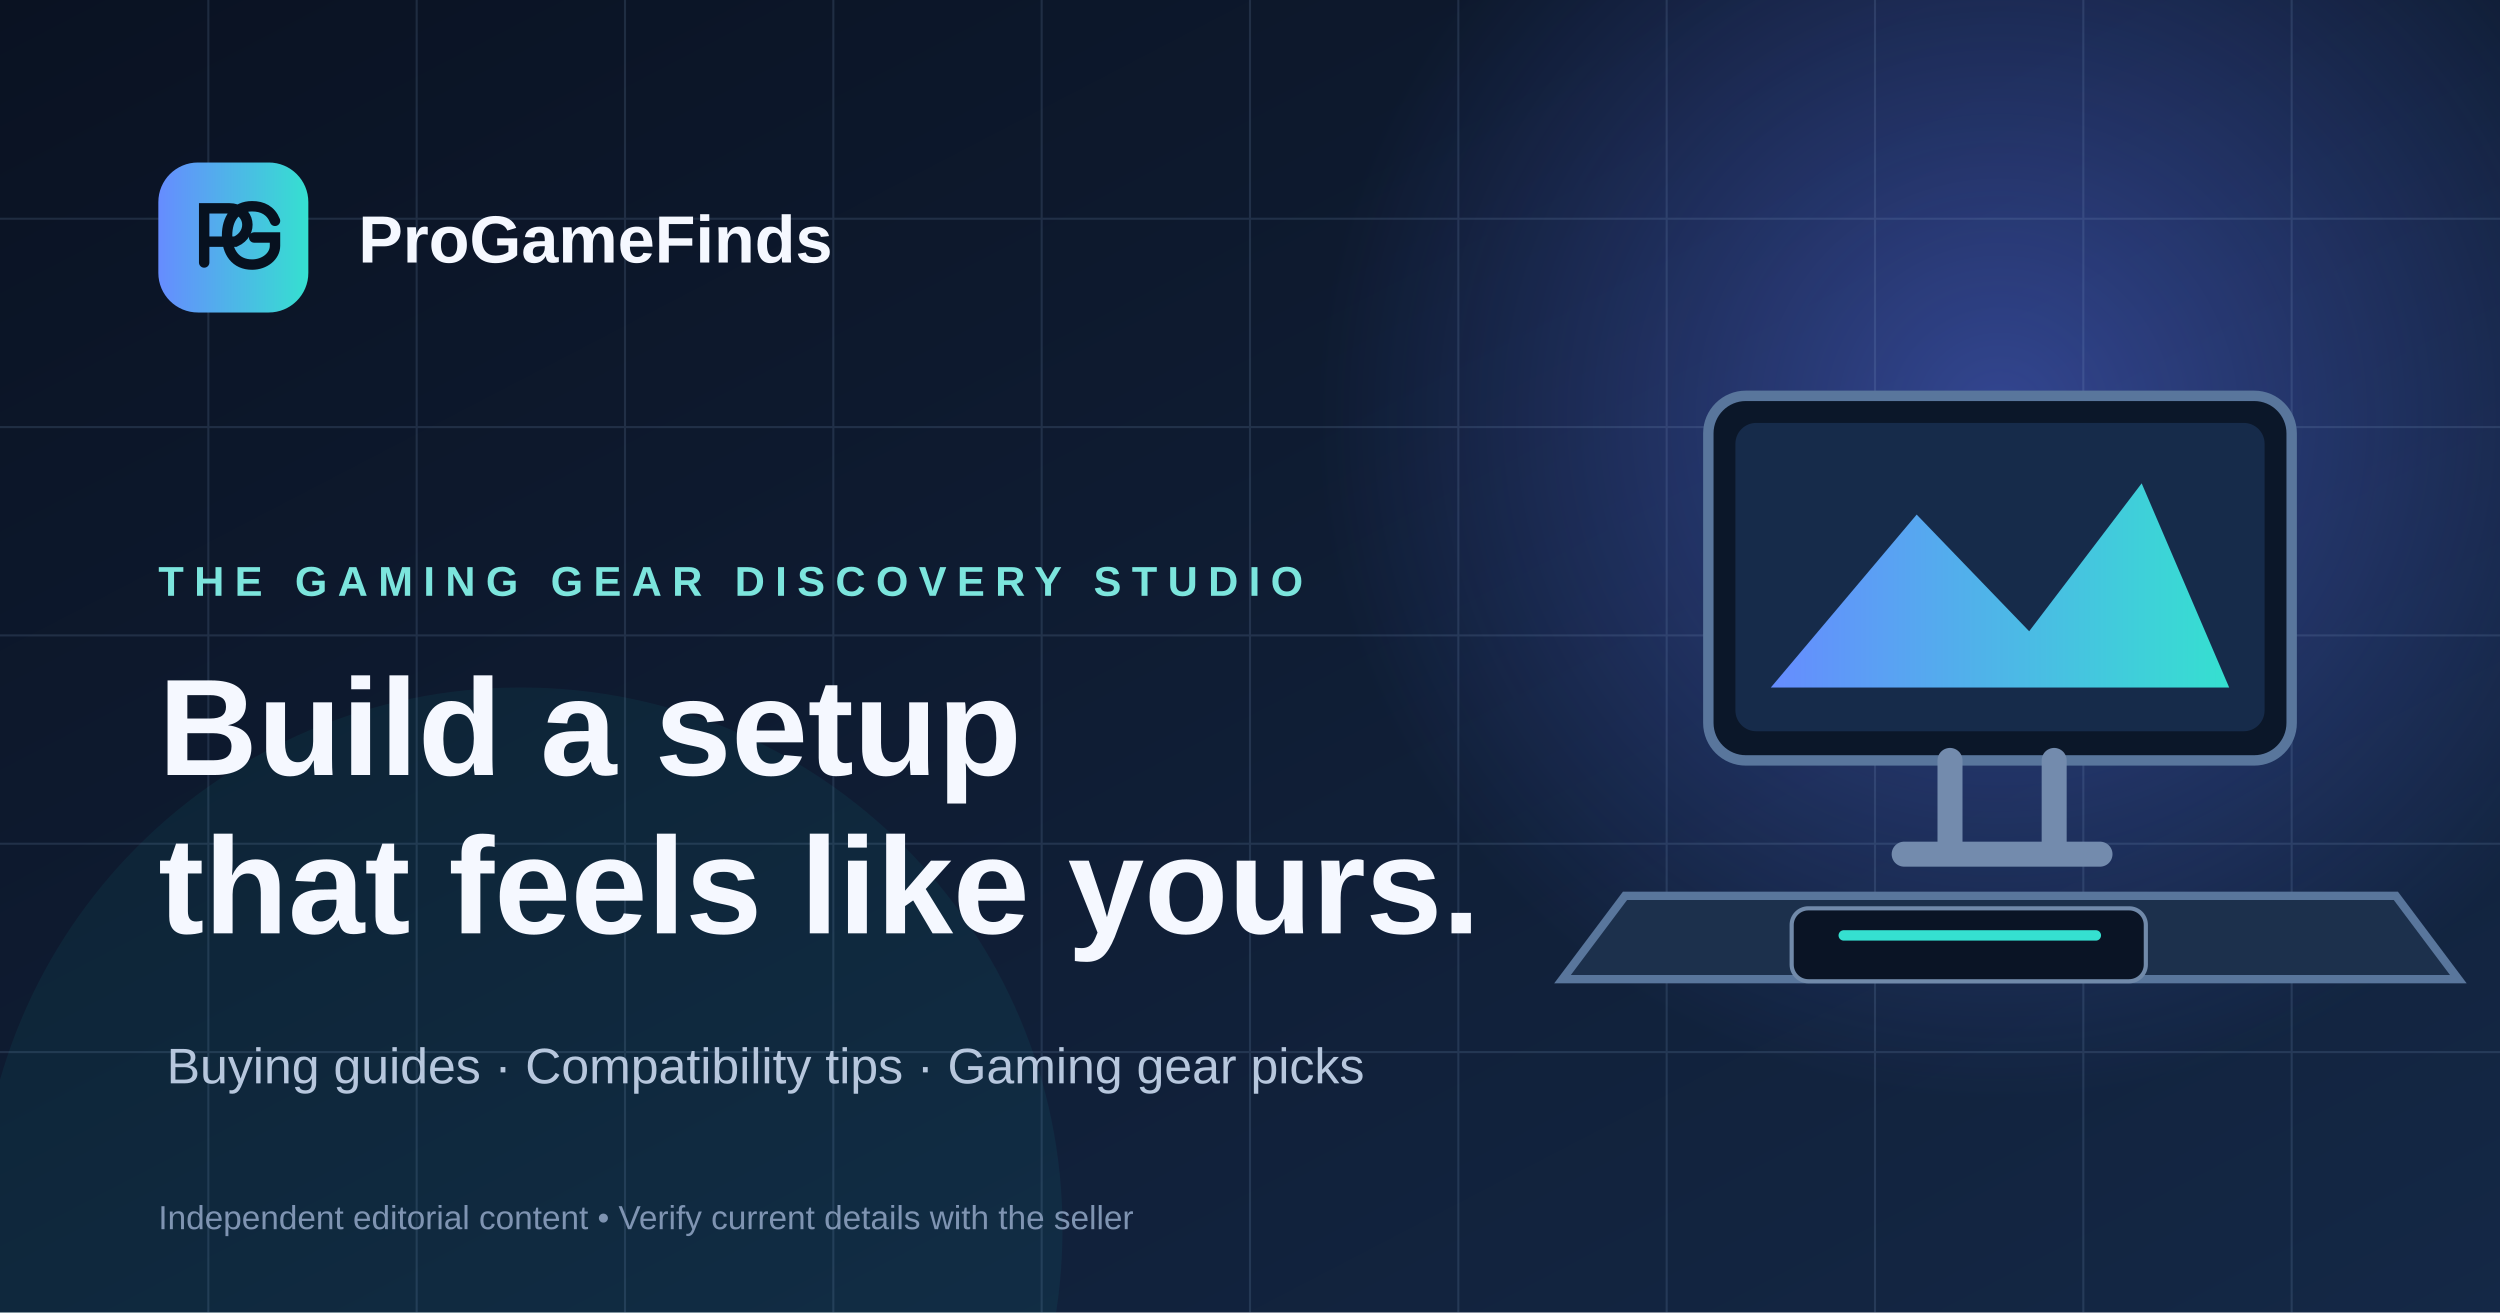
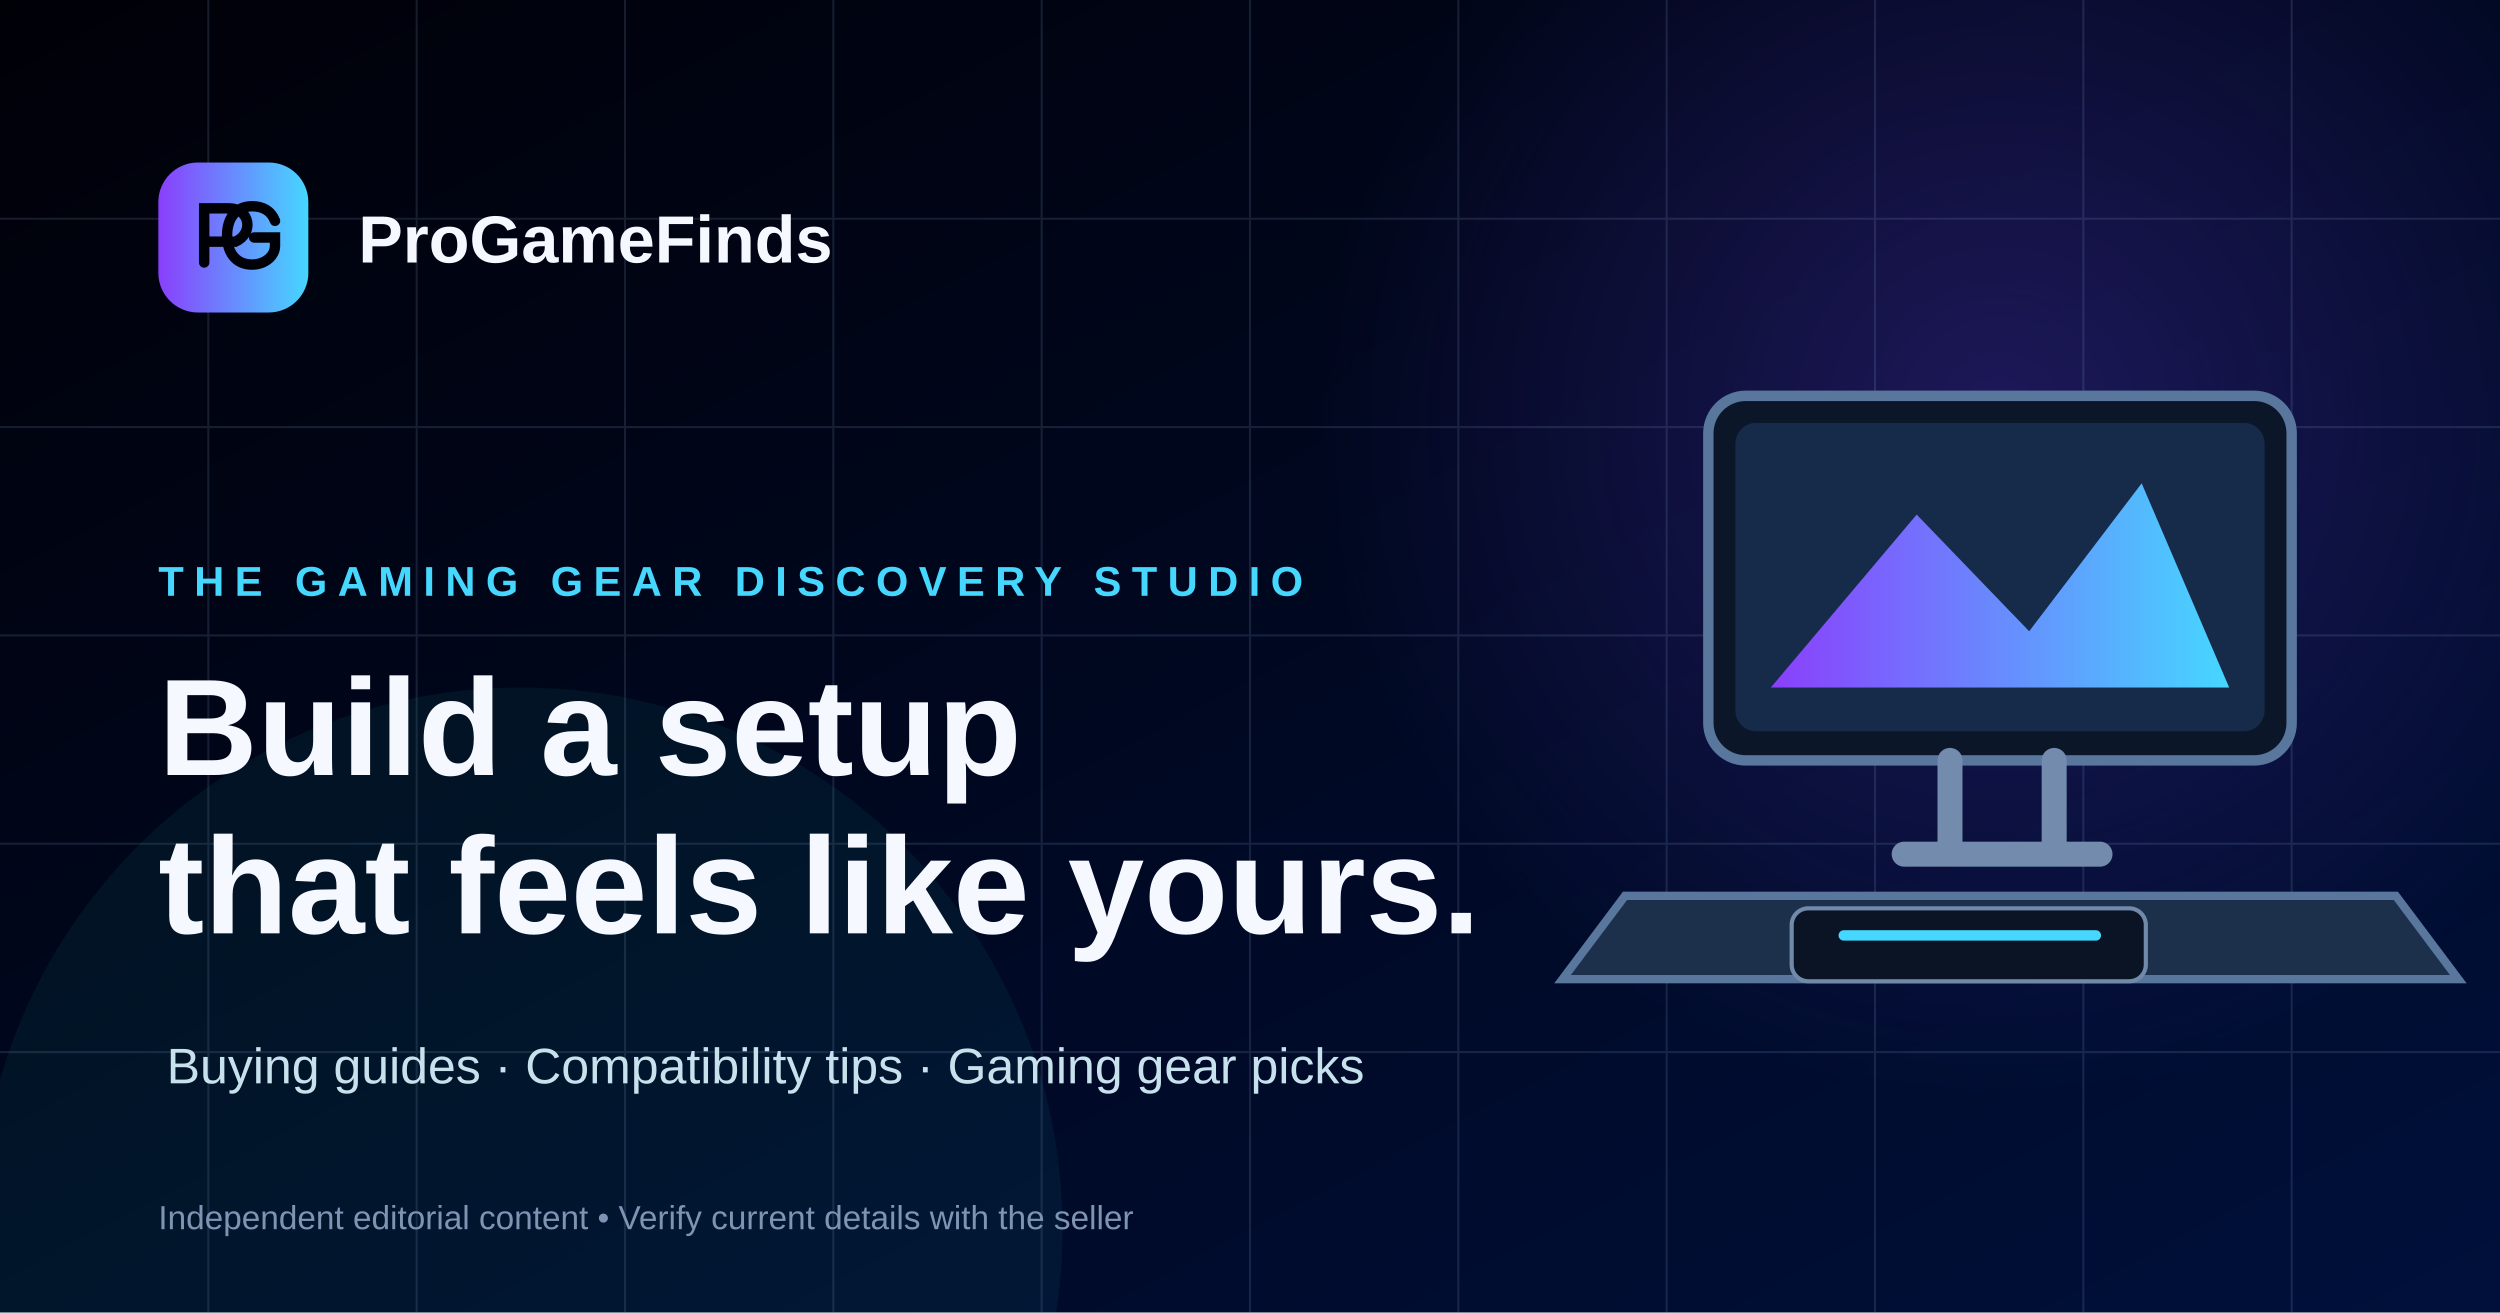
<svg xmlns="http://www.w3.org/2000/svg" width="1200" height="630" viewBox="0 0 1200 630">
  <defs>
    <linearGradient id="bg" x1="0" y1="0" x2="1" y2="1">
-       <stop stop-color="#0a1222" />
-       <stop offset="1" stop-color="#142846" />
+       <stop stop-color="#000007" />
+       <stop offset="1" stop-color="#00103B" />
    </linearGradient>
    <linearGradient id="a">
-       <stop stop-color="#668cff" />
-       <stop offset="1" stop-color="#35e0d0" />
+       <stop stop-color="#8A3FFC" />
+       <stop offset="1" stop-color="#46D7FF" />
    </linearGradient>
    <radialGradient id="glow">
-       <stop stop-color="#5e76ff" stop-opacity=".45" />
-       <stop offset="1" stop-color="#5e76ff" stop-opacity="0" />
+       <stop stop-color="#412B9B" stop-opacity=".45" />
+       <stop offset="1" stop-color="#412B9B" stop-opacity="0" />
    </radialGradient>
  </defs>
  <rect width="1200" height="630" fill="url(#bg)" />
  <circle cx="960" cy="200" r="330" fill="url(#glow)" />
  <circle cx="250" cy="590" r="260" fill="#17d9d2" opacity=".06" />
  <g opacity=".16" stroke="#8aa9d3">
    <path d="M0 105H1200M0 205H1200M0 305H1200M0 405H1200M0 505H1200" />
    <path d="M100 0V630M200 0V630M300 0V630M400 0V630M500 0V630M600 0V630M700 0V630M800 0V630M900 0V630M1000 0V630M1100 0V630" />
  </g>
  <rect x="76" y="78" width="72" height="72" rx="19" fill="url(#a)" />
-   <path d="M98 126V100h12c10 0 12 12 3 16H98M132 106c-2-5-6-7-11-7-8 0-12 6-12 14s4 14 12 14c6 0 11-4 11-9v-4h-10" fill="none" stroke="#07111f" stroke-width="5" stroke-linecap="round" />
+   <path d="M98 126V100h12c10 0 12 12 3 16H98M132 106c-2-5-6-7-11-7-8 0-12 6-12 14s4 14 12 14c6 0 11-4 11-9v-4h-10" fill="none" stroke="#000007" stroke-width="5" stroke-linecap="round" />
  <text x="172" y="126" fill="#f5f8ff" font-family="Arial,sans-serif" font-size="32" font-weight="700">ProGameFinds</text>
-   <text x="76" y="286" fill="#7ce5dd" font-family="Arial,sans-serif" font-size="20" font-weight="700" letter-spacing="5">THE GAMING GEAR DISCOVERY STUDIO</text>
+   <text x="76" y="286" fill="#46D7FF" font-family="Arial,sans-serif" font-size="20" font-weight="700" letter-spacing="5">THE GAMING GEAR DISCOVERY STUDIO</text>
  <text x="76" y="372" fill="#f5f8ff" font-family="Arial,sans-serif" font-size="66" font-weight="700">Build a setup</text>
  <text x="76" y="448" fill="#f5f8ff" font-family="Arial,sans-serif" font-size="66" font-weight="700">that feels like yours.</text>
-   <text x="80" y="520" fill="#b7c7dd" font-family="Arial,sans-serif" font-size="24">Buying guides · Compatibility tips · Gaming gear picks</text>
+   <text x="80" y="520" fill="#C7E2ED" font-family="Arial,sans-serif" font-size="24">Buying guides · Compatibility tips · Gaming gear picks</text>
  <g transform="translate(820 190)">
    <rect x="0" y="0" width="280" height="175" rx="18" fill="#0b1729" stroke="#59769c" stroke-width="5" />
    <rect x="13" y="13" width="254" height="148" rx="10" fill="#162b4a" />
    <path d="M30 140L100 57L154 113L208 42L250 140Z" fill="url(#a)" />
    <path d="M116 175V217M166 175V217M94 220H188" stroke="#738bad" stroke-width="12" stroke-linecap="round" />
    <path d="M-40 240H330L360 280H-70Z" fill="#1c304c" stroke="#59769c" stroke-width="4" />
    <rect x="40" y="246" width="170" height="35" rx="8" fill="#0a1425" stroke="#718aaa" stroke-width="2" />
-     <path d="M65 259H186" stroke="#35e0d0" stroke-width="5" stroke-linecap="round" />
+     <path d="M65 259H186" stroke="#46D7FF" stroke-width="5" stroke-linecap="round" />
  </g>
  <text x="76" y="590" fill="#7f94b2" font-family="Arial,sans-serif" font-size="16">Independent editorial content • Verify current details with the seller</text>
</svg>
